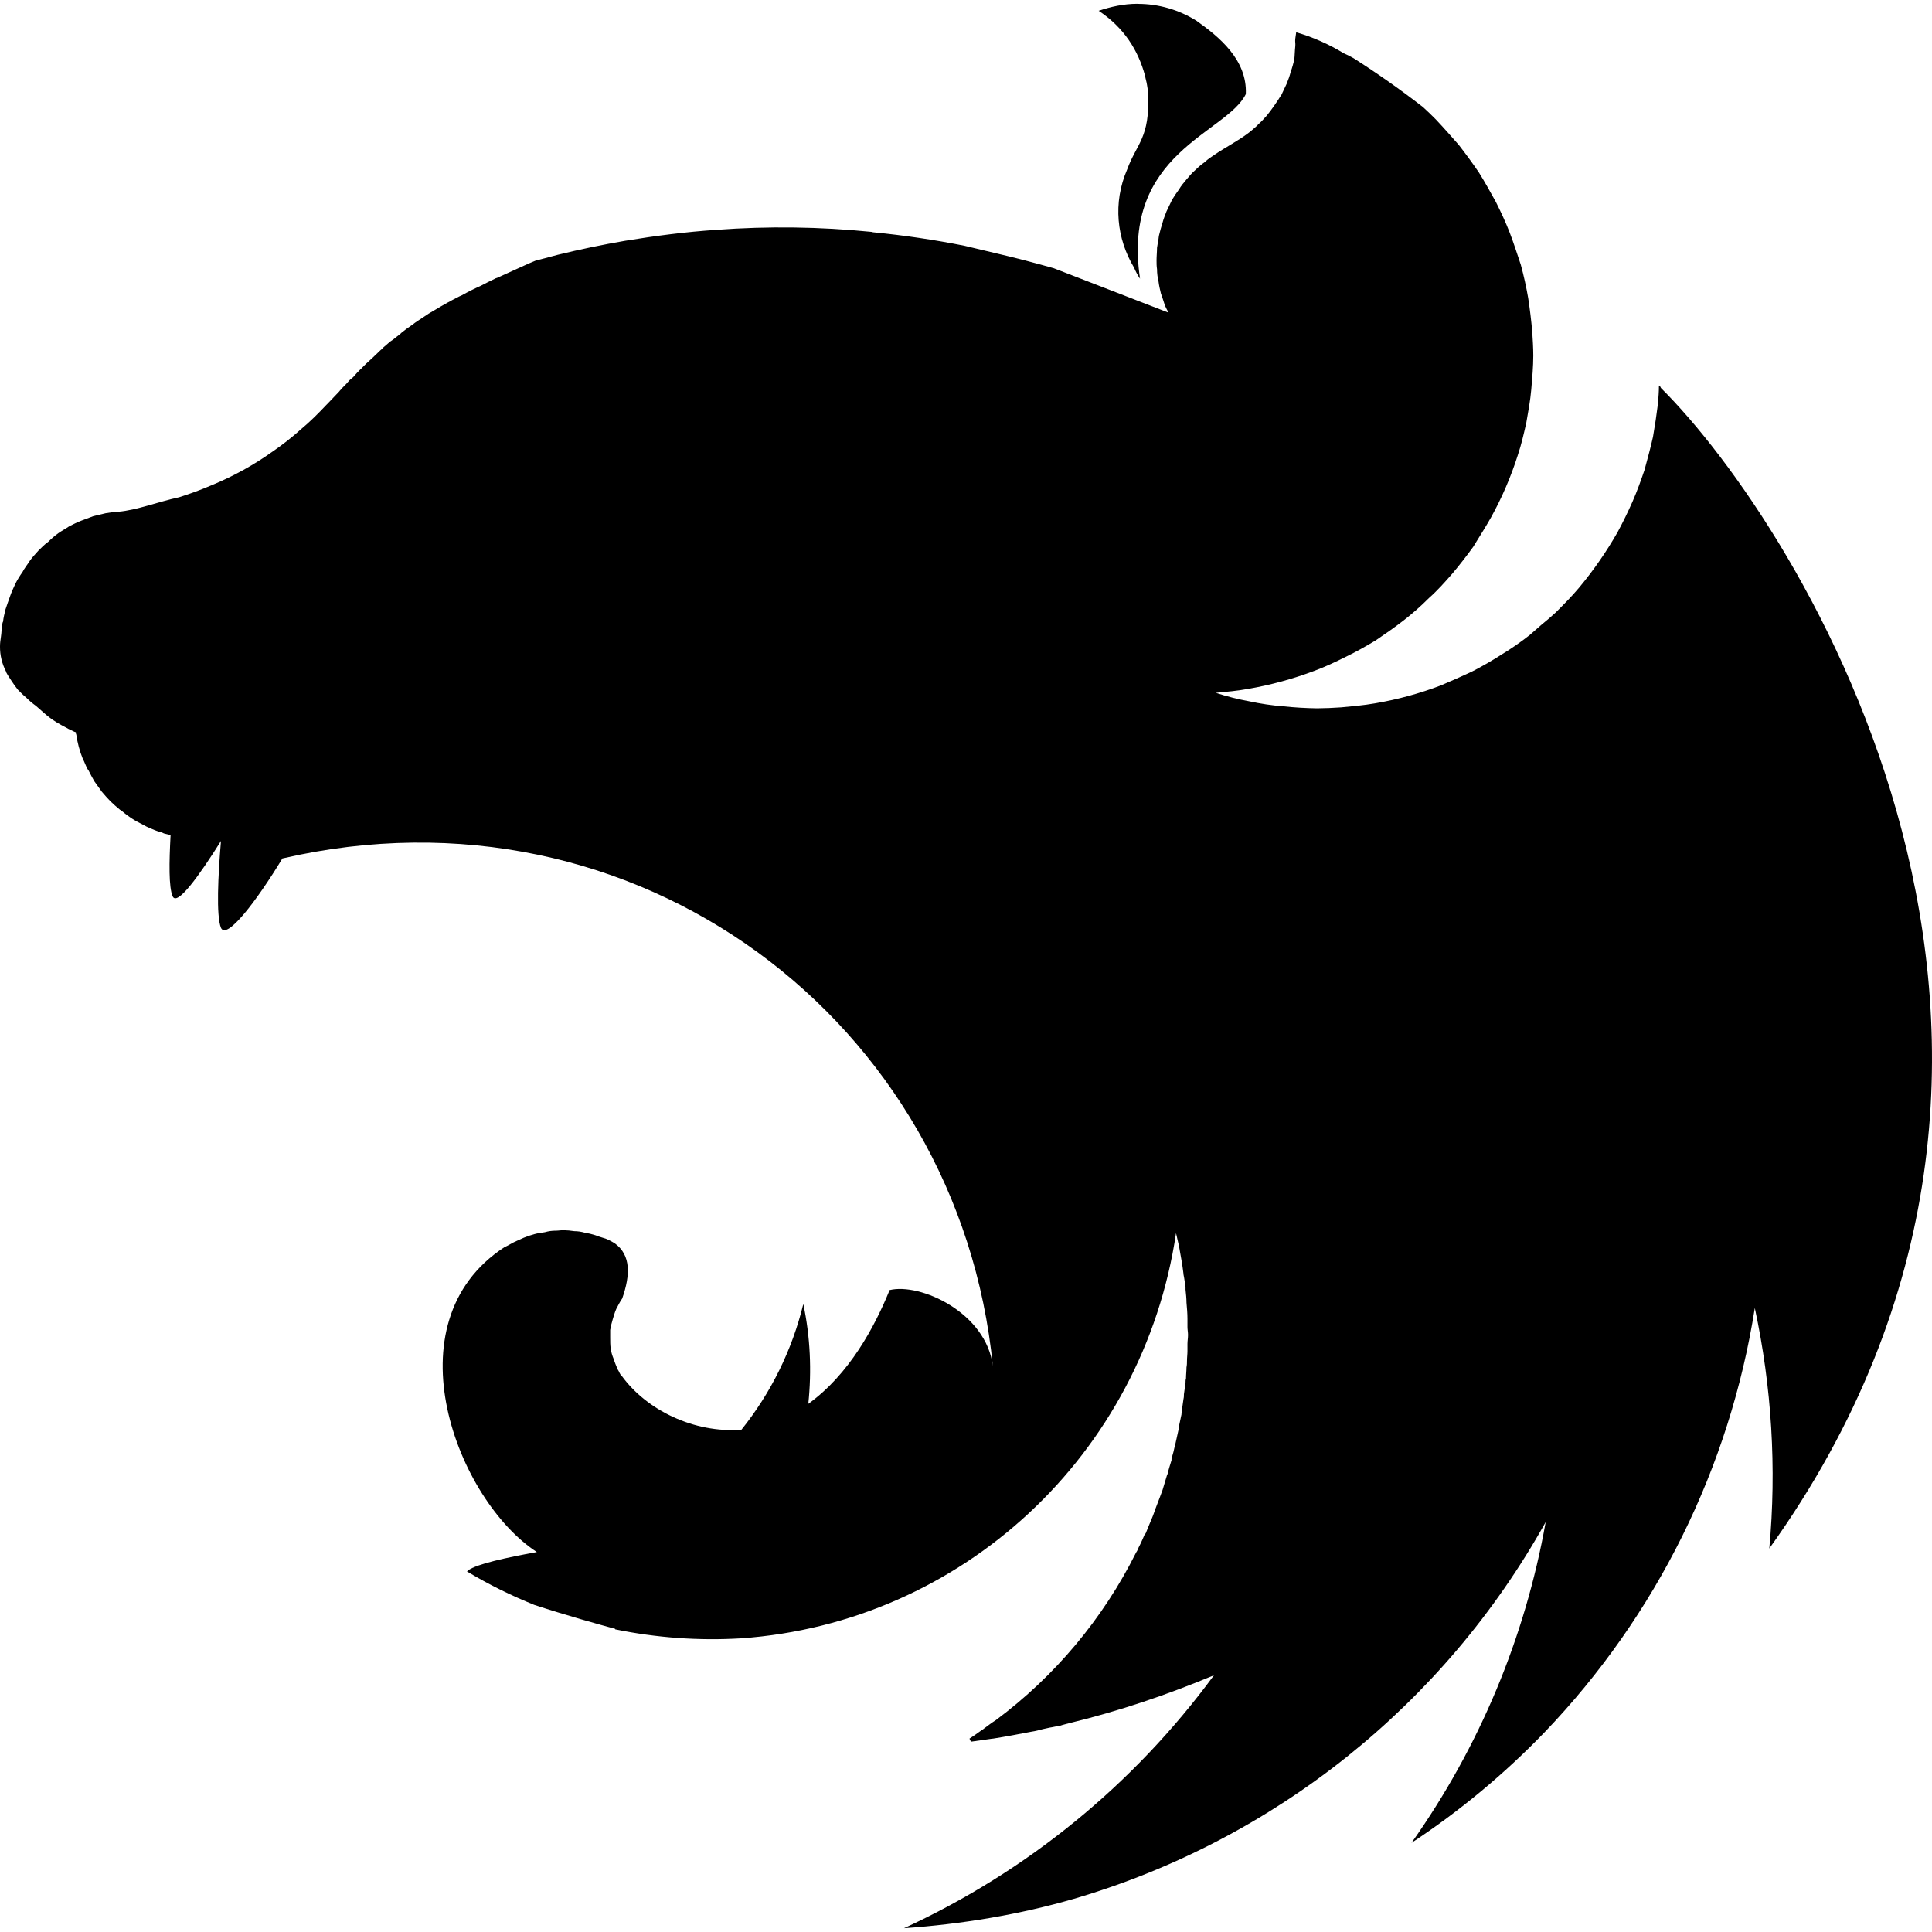
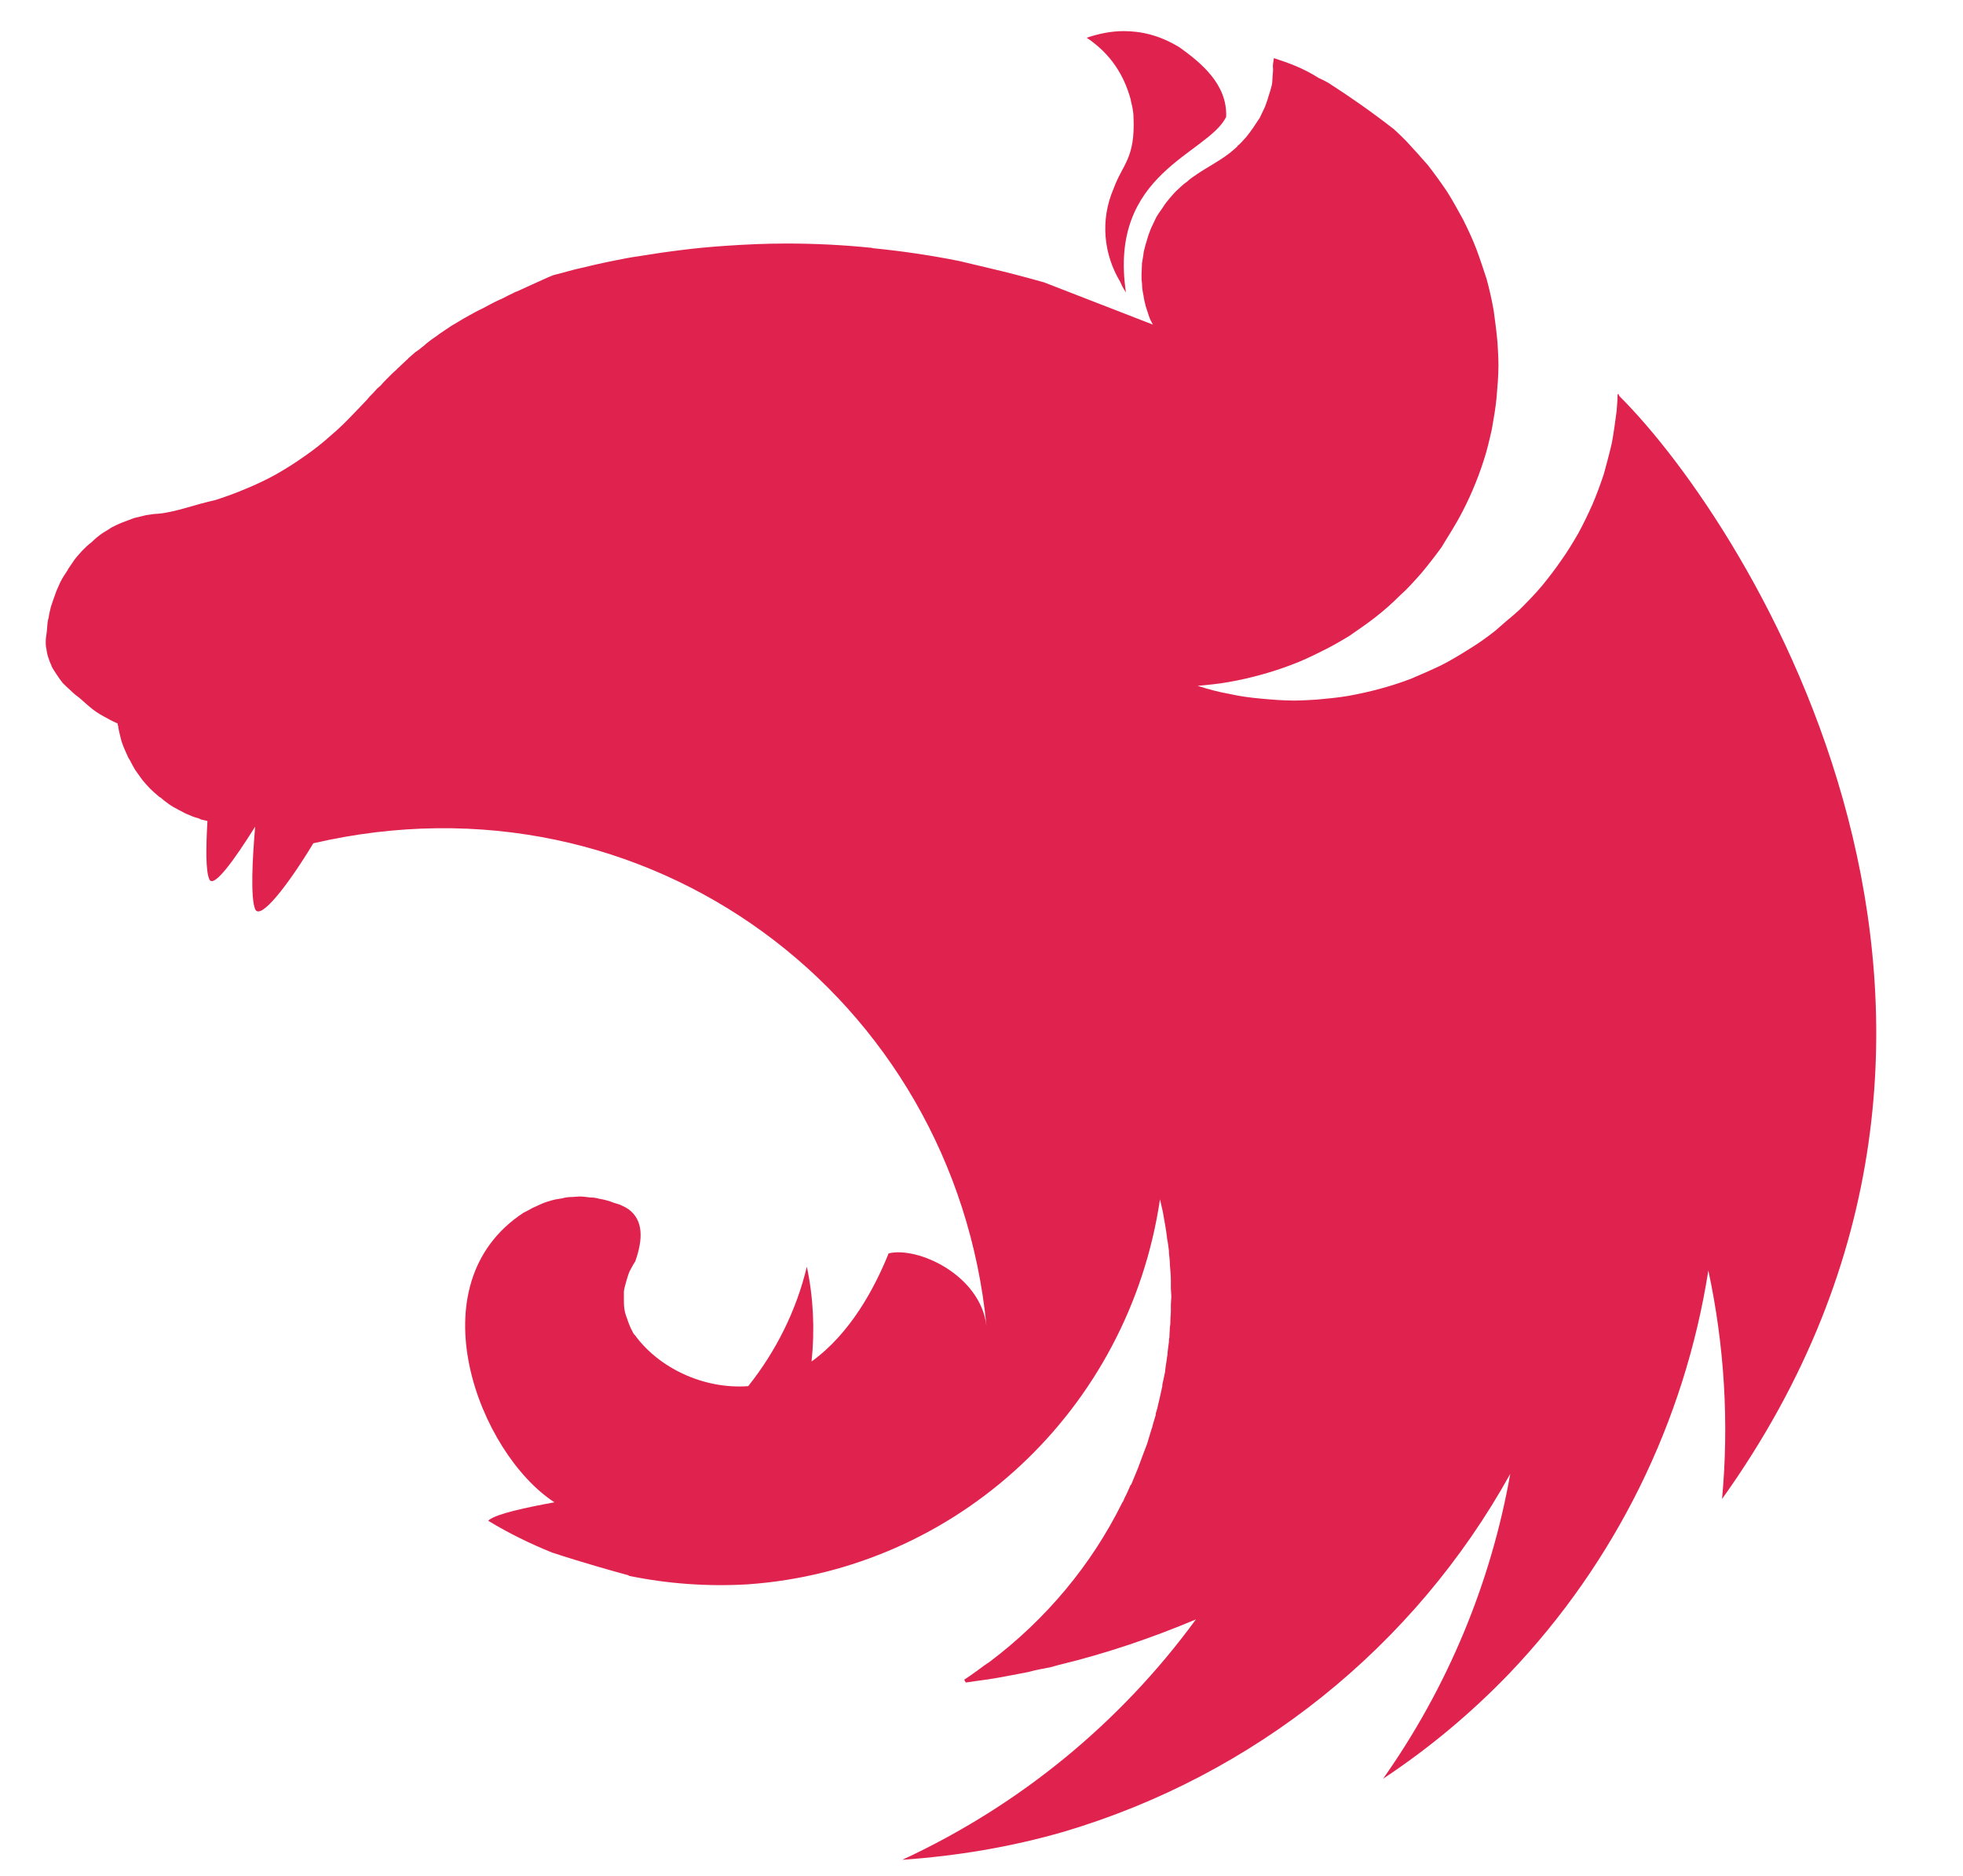
- <svg xmlns="http://www.w3.org/2000/svg" viewBox="0 0 24 24" role="img">
-   <path d="M14.131.047c-.173 0-.334.037-.483.087.316.21.49.49.576.806.007.043.019.074.025.117a.681.681 0 0 1 .013.112c.024.545-.143.614-.26.936-.18.415-.13.861.086 1.22a.74.74 0 0 0 .074.137c-.235-1.568 1.073-1.803 1.314-2.293.019-.428-.334-.713-.613-.911a1.37 1.37 0 0 0-.732-.21zM16.102.4c-.024.143-.006.106-.012.18-.006.05-.006.112-.012.161-.013.05-.025.1-.044.149-.012.05-.03.1-.05.149l-.067.142c-.02.025-.031.05-.05.075l-.037.055a2.152 2.152 0 0 1-.093.124c-.037.038-.068.081-.112.112v.006c-.037.031-.074.068-.118.1-.13.099-.278.173-.415.266-.043.03-.087.056-.124.093a.906.906 0 0 0-.118.099c-.043.037-.074.074-.111.118-.031.037-.068.08-.093.124a1.582 1.582 0 0 0-.087.13c-.025.05-.043.093-.068.142-.019.05-.037.093-.05.143a2.007 2.007 0 0 0-.043.155c-.006.025-.006.056-.012.08-.007.025-.007.05-.013.075 0 .05-.006.105-.006.155 0 .037 0 .074.006.111 0 .05.006.1.019.155.006.05.018.1.03.15.02.049.032.098.05.148.013.03.031.062.044.087l-1.426-.552c-.241-.068-.477-.13-.719-.186l-.39-.093c-.372-.074-.75-.13-1.128-.167-.013 0-.019-.006-.031-.006A11.082 11.082 0 0 0 8.9 2.855c-.378.025-.756.074-1.134.136a12.45 12.45 0 0 0-.837.174l-.279.074c-.092.037-.18.08-.266.118l-.205.093c-.012.006-.024.006-.03.012-.063.031-.118.056-.174.087a2.738 2.738 0 0 0-.236.118c-.043.018-.086.043-.124.062a.559.559 0 0 1-.055.03c-.056.032-.112.063-.162.094a1.56 1.56 0 0 0-.148.093c-.044.03-.087.055-.124.086-.006.007-.013.007-.019.013-.037.025-.08.056-.118.087l-.012.012-.093.074c-.012.007-.025.019-.037.025-.031.025-.062.056-.093.08-.006.013-.019.02-.025.025-.037.038-.074.069-.111.106-.007 0-.007.006-.013.012a1.742 1.742 0 0 0-.111.106c-.007.006-.007.012-.013.012a1.454 1.454 0 0 0-.093.1c-.012.012-.03.024-.043.036a1.374 1.374 0 0 1-.106.112c-.006.012-.018.019-.024.03-.05.05-.093.1-.143.15l-.018.018c-.1.106-.205.211-.317.304-.111.1-.229.192-.347.273a3.777 3.777 0 0 1-.762.421c-.13.056-.267.106-.403.149-.26.056-.527.161-.756.18-.05 0-.105.012-.155.018l-.155.037-.149.056c-.05.019-.099.044-.148.068-.044.031-.093.056-.137.087a1.011 1.011 0 0 0-.124.106c-.043.03-.087.074-.124.111-.037.043-.074.08-.105.124-.031.05-.068.093-.093.143a1.092 1.092 0 0 0-.087.142c-.025.056-.05.106-.068.161-.019.05-.037.106-.056.161-.012.05-.025.1-.03.15 0 .005-.007.012-.007.018-.012.056-.012.13-.019.167C.006 7.95 0 7.986 0 8.03a.657.657 0 0 0 .074.31v.006c.019.037.044.075.069.112.024.037.05.074.08.111.031.031.068.069.106.1a.906.906 0 0 0 .117.099c.149.13.186.173.378.272.031.019.062.031.1.05.006 0 .012.006.018.006 0 .013 0 .019.006.031a1.272 1.272 0 0 0 .08.298c.02.037.032.074.05.111.007.013.013.025.02.031.024.05.049.093.073.137l.093.13c.031.037.069.08.106.118.037.037.074.068.118.105 0 0 .006.006.012.006.037.031.074.062.112.087a.986.986 0 0 0 .136.08c.043.025.093.05.142.069a.73.73 0 0 0 .124.043c.007.006.013.006.025.012.025.007.056.013.08.019-.018.335-.024.65.026.762.055.124.328-.254.6-.688-.036.428-.061.93 0 1.079.069.155.44-.329.763-.862 4.395-1.016 8.405 2.02 8.826 6.31-.08-.67-.905-1.041-1.283-.948-.186.458-.502 1.047-1.01 1.413.043-.41.025-.83-.062-1.24a4.009 4.009 0 0 1-.769 1.562c-.588.043-1.177-.242-1.487-.67-.025-.018-.031-.055-.05-.08-.018-.043-.037-.087-.05-.13a.515.515 0 0 1-.037-.13c-.006-.044-.006-.087-.006-.137v-.093a.992.992 0 0 1 .031-.13c.013-.043.025-.086.044-.13.024-.043.043-.087.074-.13.105-.298.105-.54-.087-.682a.706.706 0 0 0-.118-.062c-.024-.006-.055-.018-.08-.025l-.05-.018a.847.847 0 0 0-.13-.031.472.472 0 0 0-.13-.019 1.01 1.01 0 0 0-.136-.012c-.031 0-.062.006-.093.006a.484.484 0 0 0-.137.019c-.043.006-.086.012-.13.024a1.068 1.068 0 0 0-.13.044c-.043.018-.08.037-.124.056-.037.018-.074.043-.118.062-1.444.942-.582 3.148.403 3.787-.372.068-.75.148-.855.229l-.013.012c.267.161.546.298.837.416.397.13.818.247 1.004.297v.006a5.996 5.996 0 0 0 1.562.112c2.746-.192 4.996-2.281 5.405-5.033l.037.161c.019.112.043.23.056.347v.006c.012.056.018.112.025.162v.024c.006.056.012.112.012.162.006.068.012.136.012.204v.1c0 .03.007.067.007.098 0 .038-.007.075-.007.112v.087c0 .043-.006.08-.006.124 0 .025 0 .05-.006.08 0 .044-.006.087-.006.137-.006.018-.006.037-.006.055l-.02.143c0 .019 0 .037-.005.056-.007.062-.019.118-.025.18v.012l-.037.174v.018l-.037.167c0 .007-.007.02-.007.025a1.663 1.663 0 0 1-.043.168v.018c-.019.062-.037.118-.05.174-.006.006-.006.012-.006.012l-.056.186c-.024.062-.043.118-.068.18-.025.062-.043.124-.068.18-.025.062-.05.117-.074.18h-.007c-.024.055-.05.117-.08.173a.302.302 0 0 1-.019.043c-.006.006-.006.013-.012.019a5.867 5.867 0 0 1-1.742 2.082c-.05.031-.099.069-.149.106-.012.012-.03.018-.043.03a2.603 2.603 0 0 1-.136.094l.018.037h.007l.26-.037h.006c.161-.025.322-.056.483-.087.044-.006.093-.019.137-.031l.087-.019c.043-.006.086-.018.13-.024.037-.013.074-.02.111-.031.62-.15 1.221-.354 1.798-.595a9.926 9.926 0 0 1-3.85 3.142c.714-.05 1.426-.167 2.114-.366a9.903 9.903 0 0 0 5.857-4.68 9.893 9.893 0 0 1-1.667 3.986 9.758 9.758 0 0 0 1.655-1.376 9.824 9.824 0 0 0 2.61-5.268c.21.98.272 1.99.18 2.987 4.474-6.241.371-12.712-1.346-14.416-.006-.013-.012-.019-.012-.031-.006.006-.006.006-.006.012 0-.006 0-.006-.007-.012 0 .074-.006.148-.012.223a8.34 8.34 0 0 1-.062.415c-.03.136-.068.273-.105.41-.044.13-.093.266-.15.396a5.322 5.322 0 0 1-.185.378 4.735 4.735 0 0 1-.477.688c-.093.111-.192.21-.292.31a3.994 3.994 0 0 1-.18.155l-.142.124a3.459 3.459 0 0 1-.347.241 4.295 4.295 0 0 1-.366.211c-.13.062-.26.118-.39.174a4.364 4.364 0 0 1-.818.223c-.143.025-.285.037-.422.05a4.914 4.914 0 0 1-.297.012 4.66 4.66 0 0 1-.422-.025 3.137 3.137 0 0 1-.421-.062 3.136 3.136 0 0 1-.415-.105h-.007c.137-.013.273-.025.41-.05a4.493 4.493 0 0 0 .818-.223c.136-.05.266-.112.39-.174.13-.062.248-.13.372-.204.118-.08.235-.161.347-.248.112-.087.217-.18.316-.279.105-.093.198-.198.291-.304.093-.111.18-.223.26-.334.013-.019.026-.044.038-.062.062-.1.124-.199.18-.298a4.272 4.272 0 0 0 .334-.775c.044-.13.075-.266.106-.403.025-.142.05-.278.062-.415.012-.142.025-.285.025-.421 0-.1-.007-.199-.013-.298a6.726 6.726 0 0 0-.05-.415 4.493 4.493 0 0 0-.092-.415c-.044-.13-.087-.267-.137-.397-.05-.13-.111-.26-.173-.384-.069-.124-.137-.248-.211-.366a6.843 6.843 0 0 0-.248-.34c-.093-.106-.186-.212-.285-.317a3.878 3.878 0 0 0-.161-.155c-.28-.217-.57-.421-.862-.607a1.154 1.154 0 0 0-.124-.062 2.415 2.415 0 0 0-.589-.26Z" />
+ <svg xmlns="http://www.w3.org/2000/svg" width="67" height="64" viewBox="0 0 67 64" fill="none">
+   <path fill-rule="evenodd" clip-rule="evenodd" d="M38.349 1.062C37.897 1.062 37.478 1.159 37.09 1.288C37.913 1.838 38.365 2.567 38.591 3.392C38.607 3.505 38.639 3.586 38.656 3.699C38.672 3.796 38.688 3.893 38.688 3.991C38.752 5.414 38.317 5.592 38.01 6.434C37.542 7.518 37.671 8.683 38.236 9.621C38.285 9.735 38.349 9.864 38.43 9.977C37.817 5.884 41.221 5.269 41.85 3.991C41.899 2.874 40.979 2.13 40.253 1.612C39.559 1.191 38.93 1.062 38.349 1.062ZM43.48 1.984C43.415 2.356 43.464 2.259 43.448 2.453C43.432 2.583 43.432 2.745 43.416 2.874C43.383 3.003 43.351 3.133 43.303 3.262C43.27 3.392 43.222 3.521 43.173 3.651C43.109 3.78 43.06 3.893 42.996 4.023C42.948 4.088 42.915 4.152 42.867 4.217C42.835 4.266 42.802 4.314 42.77 4.363C42.689 4.476 42.609 4.589 42.528 4.686C42.431 4.783 42.351 4.897 42.238 4.978V4.994C42.141 5.075 42.044 5.172 41.931 5.253C41.592 5.512 41.205 5.706 40.85 5.948C40.737 6.029 40.624 6.094 40.527 6.191C40.414 6.272 40.318 6.353 40.221 6.45C40.108 6.547 40.027 6.644 39.93 6.757C39.85 6.855 39.753 6.968 39.688 7.081C39.608 7.194 39.527 7.308 39.462 7.421C39.398 7.55 39.349 7.664 39.285 7.793C39.236 7.923 39.188 8.036 39.156 8.165C39.107 8.311 39.075 8.44 39.043 8.57C39.027 8.635 39.027 8.715 39.011 8.78C38.995 8.845 38.995 8.91 38.978 8.974C38.978 9.104 38.962 9.249 38.962 9.379C38.962 9.476 38.962 9.573 38.978 9.67C38.978 9.8 38.995 9.929 39.027 10.075C39.043 10.204 39.075 10.334 39.108 10.463C39.156 10.592 39.188 10.722 39.237 10.851C39.269 10.932 39.317 11.013 39.349 11.078L35.639 9.638C35.009 9.46 34.396 9.298 33.767 9.152C33.428 9.071 33.089 8.99 32.75 8.91C31.782 8.715 30.798 8.57 29.814 8.473C29.782 8.473 29.765 8.456 29.733 8.456C28.765 8.359 27.813 8.311 26.845 8.311C26.135 8.311 25.425 8.343 24.731 8.392C23.747 8.457 22.763 8.586 21.779 8.748C21.536 8.78 21.294 8.829 21.052 8.877C20.552 8.974 20.068 9.088 19.6 9.201C19.358 9.266 19.116 9.33 18.874 9.395C18.632 9.492 18.406 9.605 18.18 9.702C18.003 9.783 17.825 9.864 17.648 9.945C17.616 9.961 17.583 9.961 17.567 9.977C17.406 10.058 17.261 10.123 17.115 10.204C17.067 10.22 17.035 10.236 17.003 10.252C16.825 10.333 16.648 10.431 16.502 10.511C16.389 10.56 16.276 10.625 16.18 10.673C16.131 10.706 16.067 10.738 16.034 10.754C15.889 10.835 15.744 10.916 15.615 10.997C15.47 11.078 15.341 11.159 15.228 11.24C15.115 11.32 15.002 11.385 14.905 11.466C14.889 11.482 14.873 11.482 14.857 11.498C14.76 11.563 14.647 11.644 14.55 11.725C14.55 11.725 14.534 11.741 14.518 11.757C14.437 11.822 14.356 11.887 14.276 11.951C14.243 11.968 14.211 12 14.179 12.016C14.098 12.081 14.018 12.162 13.937 12.227C13.921 12.259 13.888 12.275 13.872 12.291C13.775 12.388 13.679 12.469 13.582 12.566C13.566 12.566 13.566 12.583 13.55 12.599C13.453 12.68 13.356 12.777 13.259 12.874C13.243 12.89 13.243 12.906 13.227 12.906C13.146 12.987 13.066 13.068 12.985 13.165C12.953 13.197 12.904 13.23 12.872 13.262C12.791 13.359 12.694 13.456 12.598 13.553C12.582 13.586 12.549 13.602 12.533 13.634C12.404 13.764 12.291 13.893 12.162 14.023C12.146 14.039 12.13 14.055 12.114 14.071C11.855 14.346 11.581 14.621 11.291 14.864C11 15.123 10.694 15.366 10.387 15.576C10.064 15.803 9.758 15.997 9.419 16.191C9.096 16.369 8.758 16.531 8.403 16.676C8.064 16.822 7.709 16.951 7.354 17.065C6.676 17.21 5.982 17.485 5.385 17.534C5.256 17.534 5.111 17.566 4.982 17.582C4.837 17.615 4.708 17.647 4.579 17.68C4.449 17.728 4.32 17.777 4.191 17.825C4.062 17.874 3.933 17.938 3.804 18.003C3.691 18.084 3.562 18.149 3.449 18.23C3.336 18.311 3.223 18.408 3.126 18.505C3.013 18.586 2.9 18.699 2.804 18.796C2.707 18.909 2.61 19.006 2.529 19.12C2.449 19.249 2.352 19.362 2.287 19.492C2.207 19.605 2.126 19.735 2.061 19.864C1.997 20.01 1.932 20.139 1.884 20.285C1.836 20.414 1.787 20.56 1.739 20.705C1.707 20.835 1.674 20.964 1.658 21.094C1.658 21.11 1.642 21.126 1.642 21.142C1.61 21.288 1.61 21.482 1.594 21.579C1.577 21.692 1.561 21.79 1.561 21.903C1.561 21.968 1.561 22.048 1.577 22.113C1.594 22.226 1.61 22.323 1.642 22.421C1.674 22.518 1.707 22.615 1.755 22.712V22.728C1.803 22.825 1.868 22.922 1.932 23.019C1.997 23.116 2.062 23.213 2.142 23.311C2.223 23.392 2.32 23.488 2.416 23.57C2.513 23.666 2.61 23.747 2.723 23.828C3.11 24.168 3.207 24.281 3.707 24.54C3.788 24.589 3.869 24.621 3.965 24.67C3.982 24.67 3.998 24.686 4.014 24.686C4.014 24.718 4.014 24.735 4.03 24.767C4.046 24.896 4.078 25.026 4.111 25.155C4.143 25.301 4.191 25.43 4.24 25.544C4.288 25.641 4.32 25.738 4.369 25.835C4.385 25.867 4.401 25.9 4.417 25.916C4.482 26.045 4.546 26.158 4.611 26.272C4.692 26.385 4.772 26.498 4.853 26.611C4.934 26.709 5.03 26.822 5.127 26.919C5.224 27.016 5.321 27.097 5.434 27.194C5.434 27.194 5.45 27.21 5.466 27.21C5.563 27.291 5.66 27.372 5.756 27.437C5.869 27.518 5.982 27.582 6.111 27.647C6.224 27.712 6.353 27.777 6.483 27.825C6.579 27.874 6.692 27.906 6.805 27.938C6.821 27.955 6.837 27.955 6.87 27.971C6.934 27.987 7.015 28.003 7.08 28.019C7.031 28.893 7.015 29.718 7.144 30.009C7.289 30.333 7.999 29.346 8.709 28.213C8.612 29.33 8.548 30.641 8.709 31.029C8.887 31.433 9.855 30.171 10.694 28.78C22.134 26.126 32.573 34.055 33.67 45.252C33.46 43.504 31.314 42.534 30.33 42.776C29.846 43.974 29.023 45.511 27.7 46.466C27.813 45.398 27.765 44.297 27.539 43.229C27.184 44.718 26.49 46.11 25.538 47.307C24.005 47.42 22.472 46.676 21.666 45.559C21.601 45.511 21.585 45.414 21.537 45.349C21.488 45.236 21.44 45.123 21.407 45.009C21.359 44.896 21.327 44.783 21.311 44.669C21.294 44.556 21.294 44.443 21.294 44.313C21.294 44.233 21.294 44.152 21.294 44.071C21.311 43.958 21.343 43.844 21.375 43.731C21.407 43.618 21.44 43.504 21.488 43.391C21.553 43.278 21.601 43.165 21.682 43.051C21.956 42.275 21.956 41.644 21.456 41.272C21.359 41.207 21.262 41.158 21.149 41.11C21.085 41.093 21.004 41.061 20.939 41.045C20.891 41.029 20.859 41.013 20.811 40.996C20.698 40.964 20.585 40.932 20.472 40.916C20.359 40.883 20.246 40.867 20.133 40.867C20.02 40.851 19.891 40.835 19.778 40.835C19.697 40.835 19.616 40.851 19.536 40.851C19.407 40.851 19.294 40.867 19.181 40.899C19.068 40.916 18.955 40.932 18.842 40.964C18.729 40.996 18.616 41.029 18.503 41.077C18.39 41.126 18.293 41.174 18.18 41.223C18.084 41.272 17.987 41.336 17.874 41.385C14.114 43.844 16.357 49.605 18.923 51.271C17.954 51.449 16.97 51.66 16.696 51.87C16.68 51.886 16.664 51.902 16.664 51.902C17.358 52.323 18.084 52.679 18.842 52.986C19.875 53.326 20.972 53.634 21.456 53.763V53.779C22.795 54.054 24.15 54.152 25.522 54.071C32.67 53.569 38.527 48.116 39.592 40.932C39.624 41.077 39.656 41.207 39.688 41.352C39.737 41.644 39.801 41.951 39.834 42.259V42.275C39.866 42.42 39.882 42.566 39.898 42.696V42.76C39.914 42.906 39.931 43.051 39.931 43.181C39.947 43.359 39.963 43.537 39.963 43.715V43.974C39.963 44.055 39.979 44.152 39.979 44.233C39.979 44.33 39.963 44.427 39.963 44.524V44.751C39.963 44.864 39.947 44.961 39.947 45.074C39.947 45.139 39.947 45.204 39.93 45.285C39.93 45.398 39.914 45.511 39.914 45.64C39.898 45.689 39.898 45.737 39.898 45.786C39.882 45.916 39.866 46.029 39.85 46.158C39.85 46.207 39.85 46.255 39.834 46.304C39.817 46.466 39.785 46.611 39.769 46.773V46.789V46.806C39.737 46.951 39.704 47.113 39.672 47.259V47.307C39.64 47.453 39.608 47.598 39.575 47.744C39.575 47.76 39.559 47.793 39.559 47.809C39.527 47.954 39.495 48.1 39.446 48.246V48.294C39.398 48.456 39.349 48.602 39.317 48.747C39.301 48.764 39.301 48.78 39.301 48.78C39.253 48.941 39.204 49.103 39.156 49.265C39.091 49.427 39.043 49.572 38.978 49.734C38.914 49.896 38.865 50.058 38.801 50.203C38.736 50.365 38.672 50.511 38.607 50.673H38.591C38.526 50.818 38.462 50.98 38.381 51.126C38.365 51.174 38.349 51.207 38.333 51.239C38.317 51.255 38.317 51.272 38.301 51.288C37.252 53.407 35.703 55.268 33.767 56.724C33.638 56.805 33.508 56.903 33.379 56.999C33.347 57.032 33.299 57.048 33.267 57.08C33.154 57.161 33.041 57.242 32.911 57.323L32.96 57.42H32.976C33.202 57.388 33.428 57.355 33.654 57.323H33.67C34.089 57.258 34.509 57.178 34.928 57.097C35.041 57.08 35.17 57.048 35.283 57.016C35.364 56.999 35.429 56.983 35.509 56.967C35.622 56.951 35.735 56.919 35.848 56.902C35.945 56.87 36.042 56.854 36.139 56.822C37.752 56.433 39.317 55.899 40.818 55.268C38.252 58.779 34.816 61.611 30.798 63.472C32.653 63.343 34.509 63.035 36.3 62.517C42.802 60.592 48.272 56.207 51.547 50.301C50.886 54.038 49.401 57.598 47.207 60.705C48.772 59.669 50.208 58.472 51.515 57.113C55.13 53.326 57.501 48.521 58.308 43.359C58.857 45.916 59.018 48.553 58.776 51.158C70.425 34.864 59.744 17.971 55.275 13.521C55.258 13.489 55.242 13.473 55.242 13.44C55.226 13.457 55.226 13.457 55.226 13.473C55.226 13.457 55.226 13.457 55.21 13.44C55.21 13.634 55.194 13.829 55.178 14.023C55.13 14.395 55.081 14.751 55.017 15.107C54.936 15.463 54.839 15.819 54.742 16.175C54.629 16.515 54.5 16.871 54.355 17.21C54.21 17.534 54.048 17.874 53.871 18.198C53.693 18.505 53.5 18.829 53.29 19.12C53.08 19.427 52.854 19.719 52.629 19.994C52.386 20.285 52.128 20.544 51.87 20.803C51.709 20.948 51.564 21.078 51.402 21.207C51.273 21.32 51.16 21.418 51.031 21.531C50.741 21.757 50.45 21.968 50.128 22.162C49.821 22.356 49.498 22.55 49.176 22.712C48.837 22.874 48.498 23.02 48.159 23.165C47.82 23.295 47.465 23.408 47.11 23.505C46.755 23.602 46.384 23.683 46.029 23.748C45.658 23.812 45.287 23.845 44.932 23.877C44.674 23.893 44.416 23.909 44.158 23.909C43.786 23.909 43.415 23.877 43.06 23.845C42.689 23.812 42.318 23.764 41.963 23.683C41.592 23.618 41.237 23.521 40.882 23.408H40.866C41.221 23.375 41.576 23.343 41.931 23.278C42.302 23.214 42.657 23.133 43.012 23.036C43.367 22.939 43.722 22.825 44.061 22.696C44.416 22.566 44.755 22.405 45.077 22.243C45.416 22.081 45.723 21.903 46.045 21.709C46.352 21.498 46.658 21.288 46.949 21.061C47.239 20.835 47.514 20.592 47.772 20.333C48.046 20.091 48.288 19.816 48.53 19.541C48.772 19.249 48.998 18.958 49.208 18.667C49.24 18.618 49.273 18.553 49.305 18.505C49.466 18.246 49.627 17.987 49.773 17.728C49.95 17.405 50.111 17.081 50.257 16.741C50.402 16.401 50.531 16.062 50.644 15.706C50.757 15.366 50.837 15.01 50.918 14.654C50.983 14.282 51.047 13.926 51.08 13.57C51.112 13.198 51.144 12.825 51.144 12.469C51.144 12.21 51.128 11.952 51.112 11.693C51.08 11.321 51.031 10.965 50.983 10.609C50.918 10.236 50.838 9.88 50.741 9.524C50.628 9.185 50.515 8.829 50.386 8.489C50.257 8.149 50.095 7.809 49.934 7.486C49.757 7.162 49.579 6.838 49.385 6.531C49.176 6.224 48.966 5.932 48.74 5.641C48.498 5.366 48.256 5.091 47.998 4.816C47.869 4.686 47.724 4.541 47.578 4.411C46.852 3.845 46.094 3.311 45.336 2.826C45.223 2.761 45.126 2.712 45.013 2.664C44.48 2.324 43.98 2.146 43.48 1.984Z" fill="#E0234E" />
</svg>
